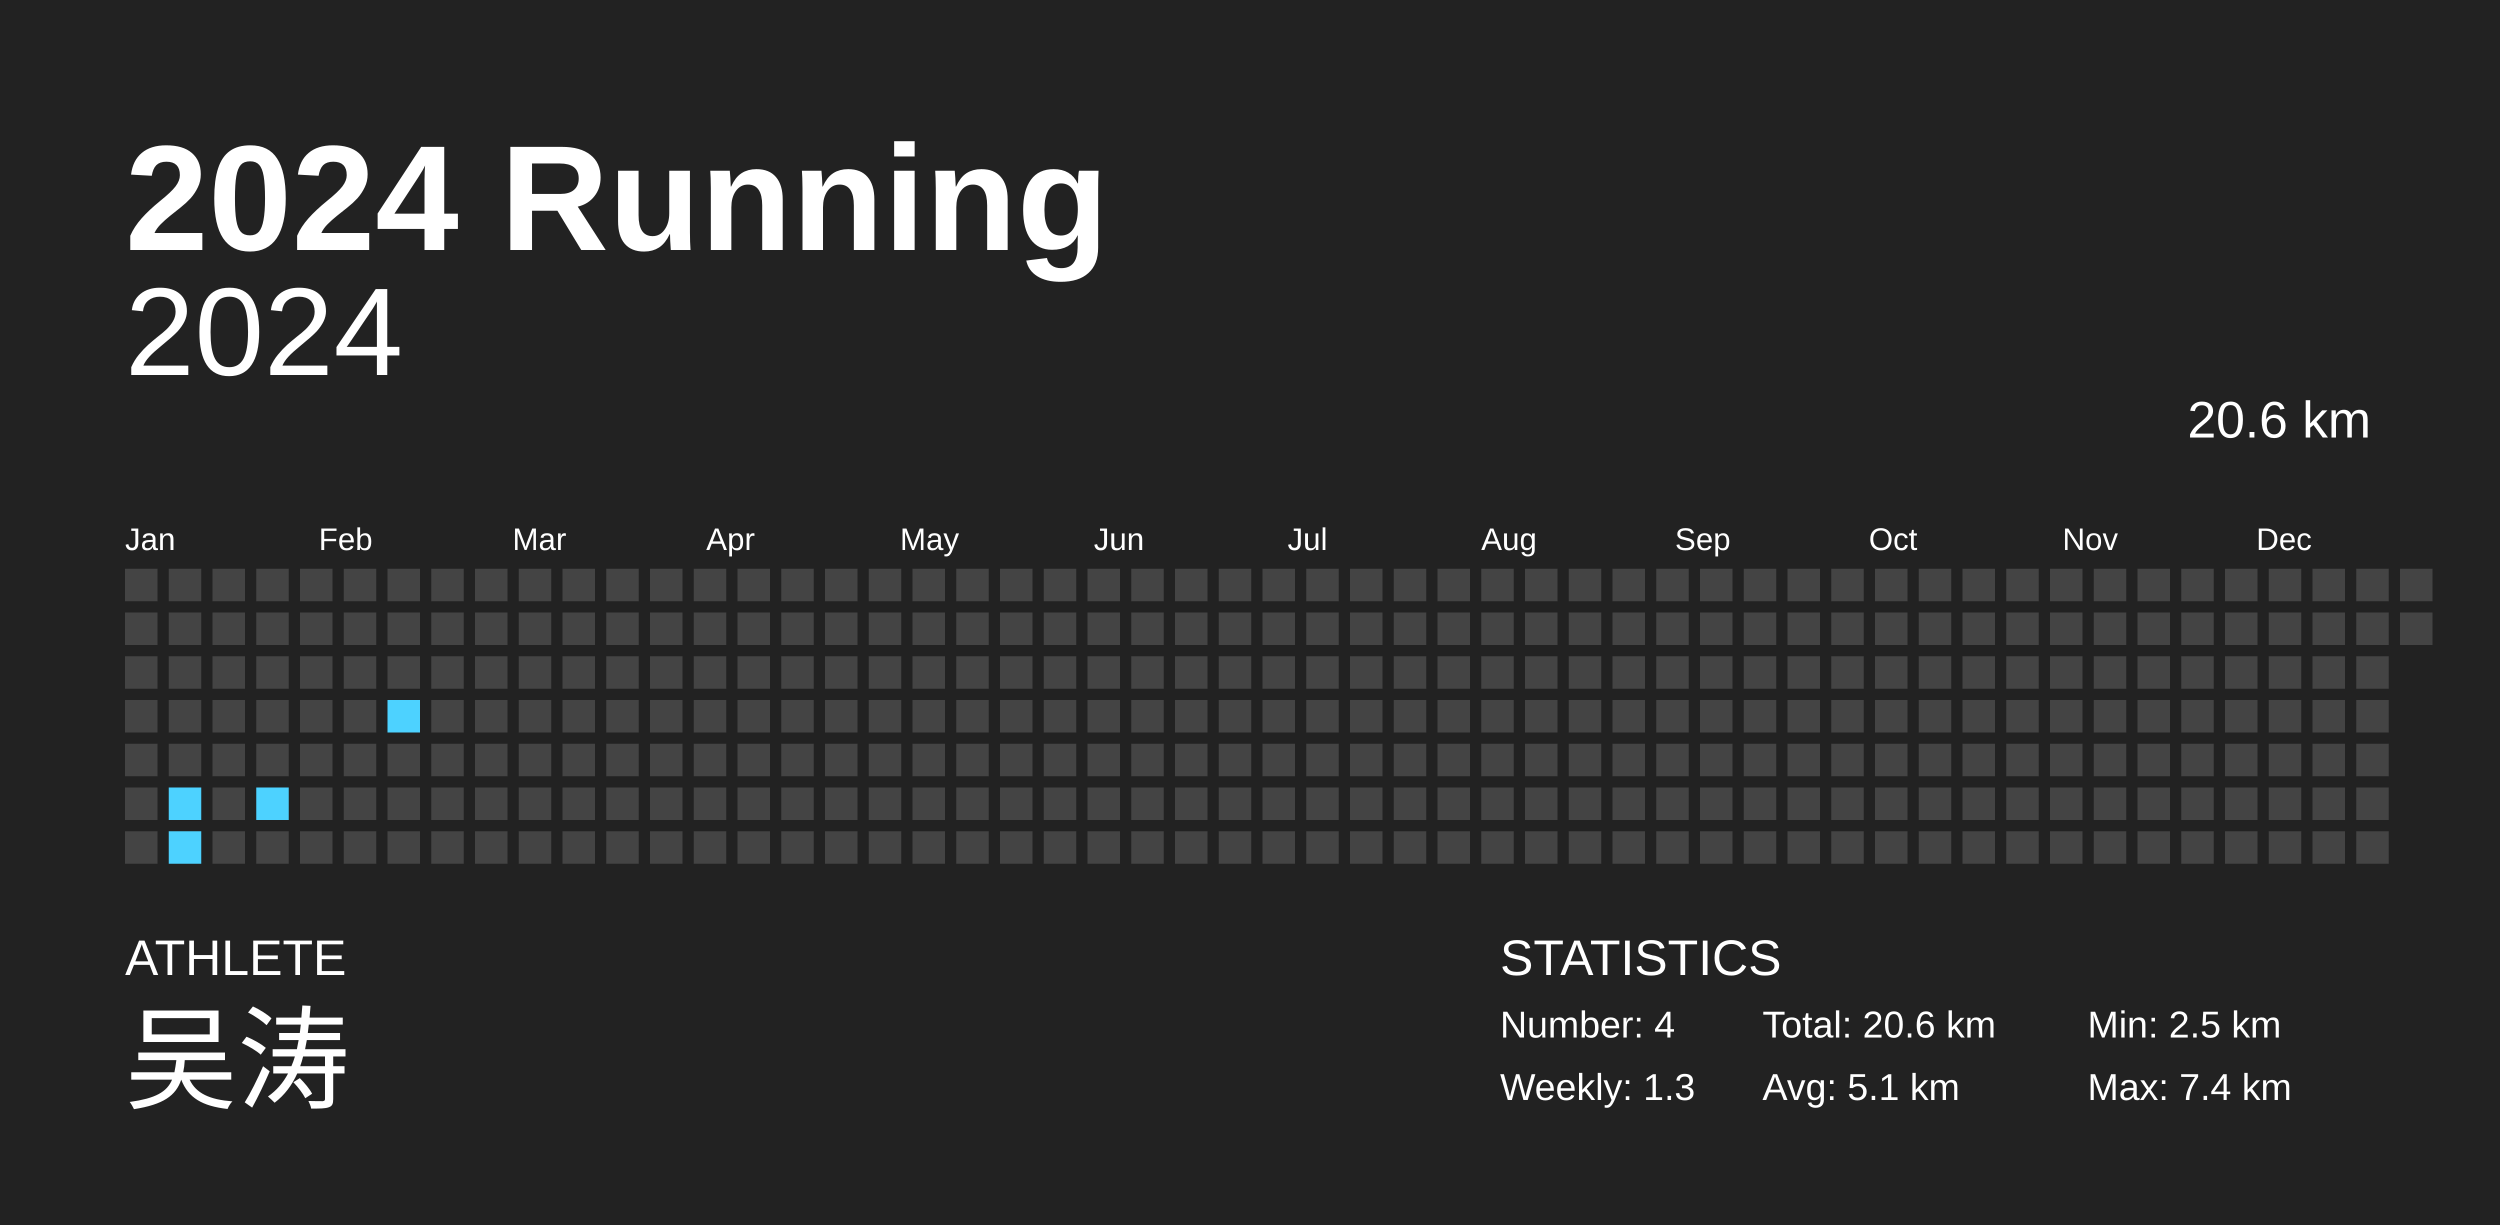
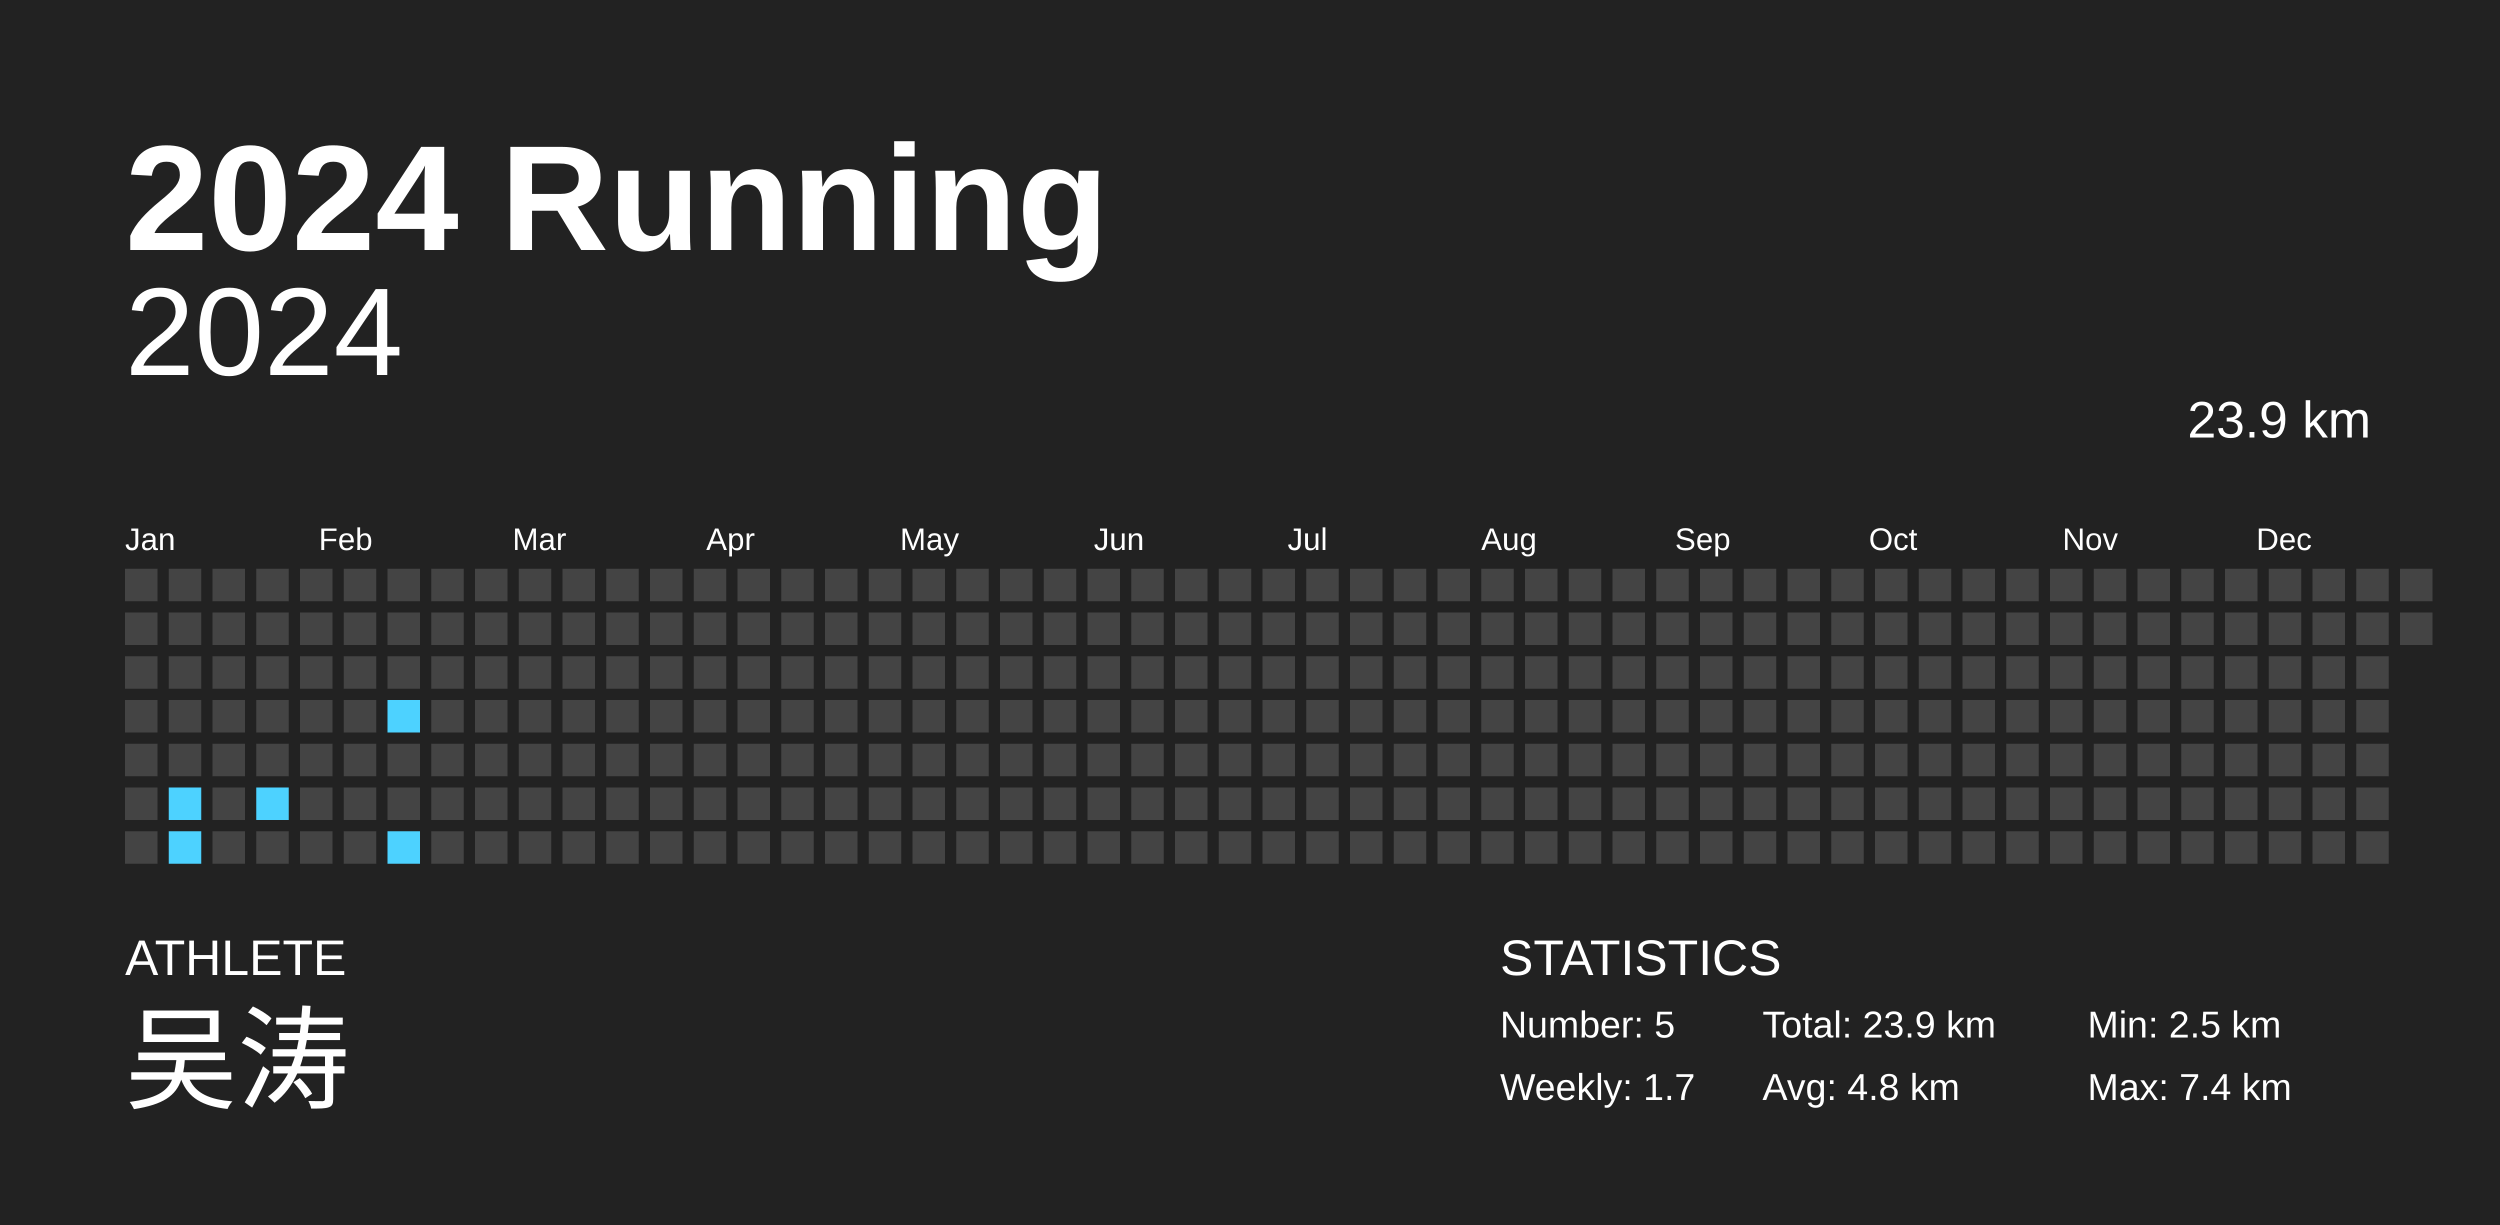
<svg xmlns="http://www.w3.org/2000/svg" baseProfile="full" height="98mm" version="1.1" viewBox="0,0,200,98" width="200mm">
  <defs />
  <rect fill="#222222" height="98" width="200" x="0" y="0" />
  <text fill="#FFFFFF" style="font-size:12px; font-family:Arial; font-weight:bold;" x="10" y="20">2024 Running</text>
  <text fill="#FFFFFF" style="font-size:4px; font-family:Arial" x="10" y="78">ATHLETE</text>
  <text fill="#FFFFFF" style="font-size:9px; font-family:Arial" x="10" y="88">吴涛</text>
  <text fill="#FFFFFF" style="font-size:4px; font-family:Arial" x="120" y="78">STATISTICS</text>
-   <text fill="#FFFFFF" style="font-size:3px; font-family:Arial" x="120" y="83">Number: 4</text>
-   <text fill="#FFFFFF" style="font-size:3px; font-family:Arial" x="120" y="88">Weekly: 1.3</text>
-   <text fill="#FFFFFF" style="font-size:3px; font-family:Arial" x="141" y="83">Total: 20.6 km</text>
-   <text fill="#FFFFFF" style="font-size:3px; font-family:Arial" x="141" y="88">Avg: 5.1 km</text>
+   <text fill="#FFFFFF" style="font-size:3px; font-family:Arial" x="120" y="83">Number: 5</text>
+   <text fill="#FFFFFF" style="font-size:3px; font-family:Arial" x="120" y="88">Weekly: 1.7</text>
+   <text fill="#FFFFFF" style="font-size:3px; font-family:Arial" x="141" y="83">Total: 23.9 km</text>
+   <text fill="#FFFFFF" style="font-size:3px; font-family:Arial" x="141" y="88">Avg: 4.8 km</text>
  <text fill="#FFFFFF" style="font-size:3px; font-family:Arial" x="167" y="83">Min: 2.5 km</text>
  <text fill="#FFFFFF" style="font-size:3px; font-family:Arial" x="167" y="88">Max: 7.4 km</text>
  <text alignment-baseline="hanging" fill="#FFFFFF" style="font-size:10.0px; font-family:Arial;" x="10" y="30">2024</text>
-   <text alignment-baseline="hanging" fill="#FFFFFF" style="font-size:4.125px; font-family:Arial;" x="175" y="35">20.6 km</text>
+   <text alignment-baseline="hanging" fill="#FFFFFF" style="font-size:4.125px; font-family:Arial;" x="175" y="35">23.9 km</text>
  <text fill="#FFFFFF" style="font-size:2.5px; font-family:Arial" x="10.0" y="44">Jan</text>
  <text fill="#FFFFFF" style="font-size:2.5px; font-family:Arial" x="25.5" y="44">Feb</text>
  <text fill="#FFFFFF" style="font-size:2.5px; font-family:Arial" x="41.0" y="44">Mar</text>
  <text fill="#FFFFFF" style="font-size:2.5px; font-family:Arial" x="56.5" y="44">Apr</text>
  <text fill="#FFFFFF" style="font-size:2.5px; font-family:Arial" x="72.0" y="44">May</text>
  <text fill="#FFFFFF" style="font-size:2.5px; font-family:Arial" x="87.5" y="44">Jun</text>
  <text fill="#FFFFFF" style="font-size:2.5px; font-family:Arial" x="103.0" y="44">Jul</text>
  <text fill="#FFFFFF" style="font-size:2.5px; font-family:Arial" x="118.5" y="44">Aug</text>
  <text fill="#FFFFFF" style="font-size:2.5px; font-family:Arial" x="134.0" y="44">Sep</text>
  <text fill="#FFFFFF" style="font-size:2.5px; font-family:Arial" x="149.5" y="44">Oct</text>
  <text fill="#FFFFFF" style="font-size:2.5px; font-family:Arial" x="165.0" y="44">Nov</text>
  <text fill="#FFFFFF" style="font-size:2.5px; font-family:Arial" x="180.5" y="44">Dec</text>
  <rect fill="#444444" height="2.6" width="2.6" x="10.0" y="45.5" />
  <rect fill="#444444" height="2.6" width="2.6" x="10.0" y="49.0" />
  <rect fill="#444444" height="2.6" width="2.6" x="10.0" y="52.5" />
  <rect fill="#444444" height="2.6" width="2.6" x="10.0" y="56.0" />
  <rect fill="#444444" height="2.6" width="2.6" x="10.0" y="59.5" />
  <rect fill="#444444" height="2.6" width="2.6" x="10.0" y="63.0" />
  <rect fill="#444444" height="2.6" width="2.6" x="10.0" y="66.5" />
  <rect fill="#444444" height="2.6" width="2.6" x="13.5" y="45.5" />
  <rect fill="#444444" height="2.6" width="2.6" x="13.5" y="49.0" />
  <rect fill="#444444" height="2.6" width="2.6" x="13.5" y="52.5" />
  <rect fill="#444444" height="2.6" width="2.6" x="13.5" y="56.0" />
  <rect fill="#444444" height="2.6" width="2.6" x="13.5" y="59.5" />
  <rect fill="#4dd2ff" height="2.6" width="2.6" x="13.5" y="63.0" />
  <rect fill="#4dd2ff" height="2.6" width="2.6" x="13.5" y="66.5" />
  <rect fill="#444444" height="2.6" width="2.6" x="17.0" y="45.5" />
  <rect fill="#444444" height="2.6" width="2.6" x="17.0" y="49.0" />
  <rect fill="#444444" height="2.6" width="2.6" x="17.0" y="52.5" />
  <rect fill="#444444" height="2.6" width="2.6" x="17.0" y="56.0" />
  <rect fill="#444444" height="2.6" width="2.6" x="17.0" y="59.5" />
  <rect fill="#444444" height="2.6" width="2.6" x="17.0" y="63.0" />
  <rect fill="#444444" height="2.6" width="2.6" x="17.0" y="66.5" />
  <rect fill="#444444" height="2.6" width="2.6" x="20.5" y="45.5" />
  <rect fill="#444444" height="2.6" width="2.6" x="20.5" y="49.0" />
  <rect fill="#444444" height="2.6" width="2.6" x="20.5" y="52.5" />
  <rect fill="#444444" height="2.6" width="2.6" x="20.5" y="56.0" />
  <rect fill="#444444" height="2.6" width="2.6" x="20.5" y="59.5" />
  <rect fill="#4dd2ff" height="2.6" width="2.6" x="20.5" y="63.0" />
  <rect fill="#444444" height="2.6" width="2.6" x="20.5" y="66.5" />
  <rect fill="#444444" height="2.6" width="2.6" x="24.0" y="45.5" />
  <rect fill="#444444" height="2.6" width="2.6" x="24.0" y="49.0" />
  <rect fill="#444444" height="2.6" width="2.6" x="24.0" y="52.5" />
  <rect fill="#444444" height="2.6" width="2.6" x="24.0" y="56.0" />
  <rect fill="#444444" height="2.6" width="2.6" x="24.0" y="59.5" />
  <rect fill="#444444" height="2.6" width="2.6" x="24.0" y="63.0" />
  <rect fill="#444444" height="2.6" width="2.6" x="24.0" y="66.5" />
  <rect fill="#444444" height="2.6" width="2.6" x="27.5" y="45.5" />
  <rect fill="#444444" height="2.6" width="2.6" x="27.5" y="49.0" />
  <rect fill="#444444" height="2.6" width="2.6" x="27.5" y="52.5" />
  <rect fill="#444444" height="2.6" width="2.6" x="27.5" y="56.0" />
  <rect fill="#444444" height="2.6" width="2.6" x="27.5" y="59.5" />
  <rect fill="#444444" height="2.6" width="2.6" x="27.5" y="63.0" />
  <rect fill="#444444" height="2.6" width="2.6" x="27.5" y="66.5" />
  <rect fill="#444444" height="2.6" width="2.6" x="31.0" y="45.5" />
  <rect fill="#444444" height="2.6" width="2.6" x="31.0" y="49.0" />
  <rect fill="#444444" height="2.6" width="2.6" x="31.0" y="52.5" />
  <rect fill="#4dd2ff" height="2.6" width="2.6" x="31.0" y="56.0" />
  <rect fill="#444444" height="2.6" width="2.6" x="31.0" y="59.5" />
  <rect fill="#444444" height="2.6" width="2.6" x="31.0" y="63.0" />
-   <rect fill="#444444" height="2.6" width="2.6" x="31.0" y="66.5" />
+   <rect fill="#4dd2ff" height="2.6" width="2.6" x="31.0" y="66.5" />
  <rect fill="#444444" height="2.6" width="2.6" x="34.5" y="45.5" />
  <rect fill="#444444" height="2.6" width="2.6" x="34.5" y="49.0" />
  <rect fill="#444444" height="2.6" width="2.6" x="34.5" y="52.5" />
  <rect fill="#444444" height="2.6" width="2.6" x="34.5" y="56.0" />
  <rect fill="#444444" height="2.6" width="2.6" x="34.5" y="59.5" />
  <rect fill="#444444" height="2.6" width="2.6" x="34.5" y="63.0" />
  <rect fill="#444444" height="2.6" width="2.6" x="34.5" y="66.5" />
  <rect fill="#444444" height="2.6" width="2.6" x="38.0" y="45.5" />
  <rect fill="#444444" height="2.6" width="2.6" x="38.0" y="49.0" />
  <rect fill="#444444" height="2.6" width="2.6" x="38.0" y="52.5" />
  <rect fill="#444444" height="2.6" width="2.6" x="38.0" y="56.0" />
  <rect fill="#444444" height="2.6" width="2.6" x="38.0" y="59.5" />
  <rect fill="#444444" height="2.6" width="2.6" x="38.0" y="63.0" />
  <rect fill="#444444" height="2.6" width="2.6" x="38.0" y="66.5" />
  <rect fill="#444444" height="2.6" width="2.6" x="41.5" y="45.5" />
  <rect fill="#444444" height="2.6" width="2.6" x="41.5" y="49.0" />
  <rect fill="#444444" height="2.6" width="2.6" x="41.5" y="52.5" />
  <rect fill="#444444" height="2.6" width="2.6" x="41.5" y="56.0" />
  <rect fill="#444444" height="2.6" width="2.6" x="41.5" y="59.5" />
  <rect fill="#444444" height="2.6" width="2.6" x="41.5" y="63.0" />
  <rect fill="#444444" height="2.6" width="2.6" x="41.5" y="66.5" />
  <rect fill="#444444" height="2.6" width="2.6" x="45.0" y="45.5" />
  <rect fill="#444444" height="2.6" width="2.6" x="45.0" y="49.0" />
  <rect fill="#444444" height="2.6" width="2.6" x="45.0" y="52.5" />
  <rect fill="#444444" height="2.6" width="2.6" x="45.0" y="56.0" />
  <rect fill="#444444" height="2.6" width="2.6" x="45.0" y="59.5" />
  <rect fill="#444444" height="2.6" width="2.6" x="45.0" y="63.0" />
  <rect fill="#444444" height="2.6" width="2.6" x="45.0" y="66.5" />
  <rect fill="#444444" height="2.6" width="2.6" x="48.5" y="45.5" />
  <rect fill="#444444" height="2.6" width="2.6" x="48.5" y="49.0" />
  <rect fill="#444444" height="2.6" width="2.6" x="48.5" y="52.5" />
  <rect fill="#444444" height="2.6" width="2.6" x="48.5" y="56.0" />
  <rect fill="#444444" height="2.6" width="2.6" x="48.5" y="59.5" />
  <rect fill="#444444" height="2.6" width="2.6" x="48.5" y="63.0" />
  <rect fill="#444444" height="2.6" width="2.6" x="48.5" y="66.5" />
  <rect fill="#444444" height="2.6" width="2.6" x="52.0" y="45.5" />
  <rect fill="#444444" height="2.6" width="2.6" x="52.0" y="49.0" />
  <rect fill="#444444" height="2.6" width="2.6" x="52.0" y="52.5" />
  <rect fill="#444444" height="2.6" width="2.6" x="52.0" y="56.0" />
  <rect fill="#444444" height="2.6" width="2.6" x="52.0" y="59.5" />
  <rect fill="#444444" height="2.6" width="2.6" x="52.0" y="63.0" />
  <rect fill="#444444" height="2.6" width="2.6" x="52.0" y="66.5" />
  <rect fill="#444444" height="2.6" width="2.6" x="55.5" y="45.5" />
  <rect fill="#444444" height="2.6" width="2.6" x="55.5" y="49.0" />
  <rect fill="#444444" height="2.6" width="2.6" x="55.5" y="52.5" />
  <rect fill="#444444" height="2.6" width="2.6" x="55.5" y="56.0" />
  <rect fill="#444444" height="2.6" width="2.6" x="55.5" y="59.5" />
  <rect fill="#444444" height="2.6" width="2.6" x="55.5" y="63.0" />
  <rect fill="#444444" height="2.6" width="2.6" x="55.5" y="66.5" />
  <rect fill="#444444" height="2.6" width="2.6" x="59.0" y="45.5" />
  <rect fill="#444444" height="2.6" width="2.6" x="59.0" y="49.0" />
  <rect fill="#444444" height="2.6" width="2.6" x="59.0" y="52.5" />
  <rect fill="#444444" height="2.6" width="2.6" x="59.0" y="56.0" />
  <rect fill="#444444" height="2.6" width="2.6" x="59.0" y="59.5" />
  <rect fill="#444444" height="2.6" width="2.6" x="59.0" y="63.0" />
  <rect fill="#444444" height="2.6" width="2.6" x="59.0" y="66.5" />
  <rect fill="#444444" height="2.6" width="2.6" x="62.5" y="45.5" />
  <rect fill="#444444" height="2.6" width="2.6" x="62.5" y="49.0" />
  <rect fill="#444444" height="2.6" width="2.6" x="62.5" y="52.5" />
  <rect fill="#444444" height="2.6" width="2.6" x="62.5" y="56.0" />
  <rect fill="#444444" height="2.6" width="2.6" x="62.5" y="59.5" />
  <rect fill="#444444" height="2.6" width="2.6" x="62.5" y="63.0" />
  <rect fill="#444444" height="2.6" width="2.6" x="62.5" y="66.5" />
  <rect fill="#444444" height="2.6" width="2.6" x="66.0" y="45.5" />
  <rect fill="#444444" height="2.6" width="2.6" x="66.0" y="49.0" />
  <rect fill="#444444" height="2.6" width="2.6" x="66.0" y="52.5" />
  <rect fill="#444444" height="2.6" width="2.6" x="66.0" y="56.0" />
  <rect fill="#444444" height="2.6" width="2.6" x="66.0" y="59.5" />
  <rect fill="#444444" height="2.6" width="2.6" x="66.0" y="63.0" />
  <rect fill="#444444" height="2.6" width="2.6" x="66.0" y="66.5" />
  <rect fill="#444444" height="2.6" width="2.6" x="69.5" y="45.5" />
  <rect fill="#444444" height="2.6" width="2.6" x="69.5" y="49.0" />
  <rect fill="#444444" height="2.6" width="2.6" x="69.5" y="52.5" />
  <rect fill="#444444" height="2.6" width="2.6" x="69.5" y="56.0" />
  <rect fill="#444444" height="2.6" width="2.6" x="69.5" y="59.5" />
  <rect fill="#444444" height="2.6" width="2.6" x="69.5" y="63.0" />
  <rect fill="#444444" height="2.6" width="2.6" x="69.5" y="66.5" />
  <rect fill="#444444" height="2.6" width="2.6" x="73.0" y="45.5" />
  <rect fill="#444444" height="2.6" width="2.6" x="73.0" y="49.0" />
  <rect fill="#444444" height="2.6" width="2.6" x="73.0" y="52.5" />
  <rect fill="#444444" height="2.6" width="2.6" x="73.0" y="56.0" />
  <rect fill="#444444" height="2.6" width="2.6" x="73.0" y="59.5" />
  <rect fill="#444444" height="2.6" width="2.6" x="73.0" y="63.0" />
  <rect fill="#444444" height="2.6" width="2.6" x="73.0" y="66.5" />
  <rect fill="#444444" height="2.6" width="2.6" x="76.5" y="45.5" />
  <rect fill="#444444" height="2.6" width="2.6" x="76.5" y="49.0" />
  <rect fill="#444444" height="2.6" width="2.6" x="76.5" y="52.5" />
  <rect fill="#444444" height="2.6" width="2.6" x="76.5" y="56.0" />
  <rect fill="#444444" height="2.6" width="2.6" x="76.5" y="59.5" />
  <rect fill="#444444" height="2.6" width="2.6" x="76.5" y="63.0" />
  <rect fill="#444444" height="2.6" width="2.6" x="76.5" y="66.5" />
  <rect fill="#444444" height="2.6" width="2.6" x="80.0" y="45.5" />
  <rect fill="#444444" height="2.6" width="2.6" x="80.0" y="49.0" />
  <rect fill="#444444" height="2.6" width="2.6" x="80.0" y="52.5" />
  <rect fill="#444444" height="2.6" width="2.6" x="80.0" y="56.0" />
  <rect fill="#444444" height="2.6" width="2.6" x="80.0" y="59.5" />
  <rect fill="#444444" height="2.6" width="2.6" x="80.0" y="63.0" />
  <rect fill="#444444" height="2.6" width="2.6" x="80.0" y="66.5" />
  <rect fill="#444444" height="2.6" width="2.6" x="83.5" y="45.5" />
  <rect fill="#444444" height="2.6" width="2.6" x="83.5" y="49.0" />
  <rect fill="#444444" height="2.6" width="2.6" x="83.5" y="52.5" />
  <rect fill="#444444" height="2.6" width="2.6" x="83.5" y="56.0" />
  <rect fill="#444444" height="2.6" width="2.6" x="83.5" y="59.5" />
  <rect fill="#444444" height="2.6" width="2.6" x="83.5" y="63.0" />
  <rect fill="#444444" height="2.6" width="2.6" x="83.5" y="66.5" />
  <rect fill="#444444" height="2.6" width="2.6" x="87.0" y="45.5" />
  <rect fill="#444444" height="2.6" width="2.6" x="87.0" y="49.0" />
  <rect fill="#444444" height="2.6" width="2.6" x="87.0" y="52.5" />
  <rect fill="#444444" height="2.6" width="2.6" x="87.0" y="56.0" />
  <rect fill="#444444" height="2.6" width="2.6" x="87.0" y="59.5" />
  <rect fill="#444444" height="2.6" width="2.6" x="87.0" y="63.0" />
  <rect fill="#444444" height="2.6" width="2.6" x="87.0" y="66.5" />
  <rect fill="#444444" height="2.6" width="2.6" x="90.5" y="45.5" />
  <rect fill="#444444" height="2.6" width="2.6" x="90.5" y="49.0" />
  <rect fill="#444444" height="2.6" width="2.6" x="90.5" y="52.5" />
  <rect fill="#444444" height="2.6" width="2.6" x="90.5" y="56.0" />
  <rect fill="#444444" height="2.6" width="2.6" x="90.5" y="59.5" />
  <rect fill="#444444" height="2.6" width="2.6" x="90.5" y="63.0" />
  <rect fill="#444444" height="2.6" width="2.6" x="90.5" y="66.5" />
  <rect fill="#444444" height="2.6" width="2.6" x="94.0" y="45.5" />
  <rect fill="#444444" height="2.6" width="2.6" x="94.0" y="49.0" />
  <rect fill="#444444" height="2.6" width="2.6" x="94.0" y="52.5" />
  <rect fill="#444444" height="2.6" width="2.6" x="94.0" y="56.0" />
  <rect fill="#444444" height="2.6" width="2.6" x="94.0" y="59.5" />
  <rect fill="#444444" height="2.6" width="2.6" x="94.0" y="63.0" />
  <rect fill="#444444" height="2.6" width="2.6" x="94.0" y="66.5" />
  <rect fill="#444444" height="2.6" width="2.6" x="97.5" y="45.5" />
  <rect fill="#444444" height="2.6" width="2.6" x="97.5" y="49.0" />
  <rect fill="#444444" height="2.6" width="2.6" x="97.5" y="52.5" />
  <rect fill="#444444" height="2.6" width="2.6" x="97.5" y="56.0" />
  <rect fill="#444444" height="2.6" width="2.6" x="97.5" y="59.5" />
  <rect fill="#444444" height="2.6" width="2.6" x="97.5" y="63.0" />
  <rect fill="#444444" height="2.6" width="2.6" x="97.5" y="66.5" />
  <rect fill="#444444" height="2.6" width="2.6" x="101.0" y="45.5" />
  <rect fill="#444444" height="2.6" width="2.6" x="101.0" y="49.0" />
  <rect fill="#444444" height="2.6" width="2.6" x="101.0" y="52.5" />
  <rect fill="#444444" height="2.6" width="2.6" x="101.0" y="56.0" />
  <rect fill="#444444" height="2.6" width="2.6" x="101.0" y="59.5" />
  <rect fill="#444444" height="2.6" width="2.6" x="101.0" y="63.0" />
  <rect fill="#444444" height="2.6" width="2.6" x="101.0" y="66.5" />
  <rect fill="#444444" height="2.6" width="2.6" x="104.5" y="45.5" />
  <rect fill="#444444" height="2.6" width="2.6" x="104.5" y="49.0" />
  <rect fill="#444444" height="2.6" width="2.6" x="104.5" y="52.5" />
  <rect fill="#444444" height="2.6" width="2.6" x="104.5" y="56.0" />
  <rect fill="#444444" height="2.6" width="2.6" x="104.5" y="59.5" />
  <rect fill="#444444" height="2.6" width="2.6" x="104.5" y="63.0" />
  <rect fill="#444444" height="2.6" width="2.6" x="104.5" y="66.5" />
  <rect fill="#444444" height="2.6" width="2.6" x="108.0" y="45.5" />
  <rect fill="#444444" height="2.6" width="2.6" x="108.0" y="49.0" />
  <rect fill="#444444" height="2.6" width="2.6" x="108.0" y="52.5" />
  <rect fill="#444444" height="2.6" width="2.6" x="108.0" y="56.0" />
  <rect fill="#444444" height="2.6" width="2.6" x="108.0" y="59.5" />
  <rect fill="#444444" height="2.6" width="2.6" x="108.0" y="63.0" />
  <rect fill="#444444" height="2.6" width="2.6" x="108.0" y="66.5" />
  <rect fill="#444444" height="2.6" width="2.6" x="111.5" y="45.5" />
  <rect fill="#444444" height="2.6" width="2.6" x="111.5" y="49.0" />
  <rect fill="#444444" height="2.6" width="2.6" x="111.5" y="52.5" />
  <rect fill="#444444" height="2.6" width="2.6" x="111.5" y="56.0" />
  <rect fill="#444444" height="2.6" width="2.6" x="111.5" y="59.5" />
  <rect fill="#444444" height="2.6" width="2.6" x="111.5" y="63.0" />
  <rect fill="#444444" height="2.6" width="2.6" x="111.5" y="66.5" />
  <rect fill="#444444" height="2.6" width="2.6" x="115.0" y="45.5" />
  <rect fill="#444444" height="2.6" width="2.6" x="115.0" y="49.0" />
  <rect fill="#444444" height="2.6" width="2.6" x="115.0" y="52.5" />
  <rect fill="#444444" height="2.6" width="2.6" x="115.0" y="56.0" />
  <rect fill="#444444" height="2.6" width="2.6" x="115.0" y="59.5" />
  <rect fill="#444444" height="2.6" width="2.6" x="115.0" y="63.0" />
  <rect fill="#444444" height="2.6" width="2.6" x="115.0" y="66.5" />
  <rect fill="#444444" height="2.6" width="2.6" x="118.5" y="45.5" />
  <rect fill="#444444" height="2.6" width="2.6" x="118.5" y="49.0" />
  <rect fill="#444444" height="2.6" width="2.6" x="118.5" y="52.5" />
  <rect fill="#444444" height="2.6" width="2.6" x="118.5" y="56.0" />
  <rect fill="#444444" height="2.6" width="2.6" x="118.5" y="59.5" />
  <rect fill="#444444" height="2.6" width="2.6" x="118.5" y="63.0" />
  <rect fill="#444444" height="2.6" width="2.6" x="118.5" y="66.5" />
  <rect fill="#444444" height="2.6" width="2.6" x="122.0" y="45.5" />
  <rect fill="#444444" height="2.6" width="2.6" x="122.0" y="49.0" />
  <rect fill="#444444" height="2.6" width="2.6" x="122.0" y="52.5" />
  <rect fill="#444444" height="2.6" width="2.6" x="122.0" y="56.0" />
  <rect fill="#444444" height="2.6" width="2.6" x="122.0" y="59.5" />
  <rect fill="#444444" height="2.6" width="2.6" x="122.0" y="63.0" />
  <rect fill="#444444" height="2.6" width="2.6" x="122.0" y="66.5" />
  <rect fill="#444444" height="2.6" width="2.6" x="125.5" y="45.5" />
  <rect fill="#444444" height="2.6" width="2.6" x="125.5" y="49.0" />
  <rect fill="#444444" height="2.6" width="2.6" x="125.5" y="52.5" />
  <rect fill="#444444" height="2.6" width="2.6" x="125.5" y="56.0" />
  <rect fill="#444444" height="2.6" width="2.6" x="125.5" y="59.5" />
  <rect fill="#444444" height="2.6" width="2.6" x="125.5" y="63.0" />
  <rect fill="#444444" height="2.6" width="2.6" x="125.5" y="66.5" />
  <rect fill="#444444" height="2.6" width="2.6" x="129.0" y="45.5" />
  <rect fill="#444444" height="2.6" width="2.6" x="129.0" y="49.0" />
  <rect fill="#444444" height="2.6" width="2.6" x="129.0" y="52.5" />
  <rect fill="#444444" height="2.6" width="2.6" x="129.0" y="56.0" />
  <rect fill="#444444" height="2.6" width="2.6" x="129.0" y="59.5" />
  <rect fill="#444444" height="2.6" width="2.6" x="129.0" y="63.0" />
  <rect fill="#444444" height="2.6" width="2.6" x="129.0" y="66.5" />
  <rect fill="#444444" height="2.6" width="2.6" x="132.5" y="45.5" />
  <rect fill="#444444" height="2.6" width="2.6" x="132.5" y="49.0" />
  <rect fill="#444444" height="2.6" width="2.6" x="132.5" y="52.5" />
  <rect fill="#444444" height="2.6" width="2.6" x="132.5" y="56.0" />
  <rect fill="#444444" height="2.6" width="2.6" x="132.5" y="59.5" />
  <rect fill="#444444" height="2.6" width="2.6" x="132.5" y="63.0" />
  <rect fill="#444444" height="2.6" width="2.6" x="132.5" y="66.5" />
  <rect fill="#444444" height="2.6" width="2.6" x="136.0" y="45.5" />
  <rect fill="#444444" height="2.6" width="2.6" x="136.0" y="49.0" />
  <rect fill="#444444" height="2.6" width="2.6" x="136.0" y="52.5" />
  <rect fill="#444444" height="2.6" width="2.6" x="136.0" y="56.0" />
  <rect fill="#444444" height="2.6" width="2.6" x="136.0" y="59.5" />
  <rect fill="#444444" height="2.6" width="2.6" x="136.0" y="63.0" />
  <rect fill="#444444" height="2.6" width="2.6" x="136.0" y="66.5" />
  <rect fill="#444444" height="2.6" width="2.6" x="139.5" y="45.5" />
  <rect fill="#444444" height="2.6" width="2.6" x="139.5" y="49.0" />
  <rect fill="#444444" height="2.6" width="2.6" x="139.5" y="52.5" />
  <rect fill="#444444" height="2.6" width="2.6" x="139.5" y="56.0" />
  <rect fill="#444444" height="2.6" width="2.6" x="139.5" y="59.5" />
  <rect fill="#444444" height="2.6" width="2.6" x="139.5" y="63.0" />
  <rect fill="#444444" height="2.6" width="2.6" x="139.5" y="66.5" />
  <rect fill="#444444" height="2.6" width="2.6" x="143.0" y="45.5" />
  <rect fill="#444444" height="2.6" width="2.6" x="143.0" y="49.0" />
  <rect fill="#444444" height="2.6" width="2.6" x="143.0" y="52.5" />
  <rect fill="#444444" height="2.6" width="2.6" x="143.0" y="56.0" />
  <rect fill="#444444" height="2.6" width="2.6" x="143.0" y="59.5" />
  <rect fill="#444444" height="2.6" width="2.6" x="143.0" y="63.0" />
  <rect fill="#444444" height="2.6" width="2.6" x="143.0" y="66.5" />
  <rect fill="#444444" height="2.6" width="2.6" x="146.5" y="45.5" />
  <rect fill="#444444" height="2.6" width="2.6" x="146.5" y="49.0" />
  <rect fill="#444444" height="2.6" width="2.6" x="146.5" y="52.5" />
  <rect fill="#444444" height="2.6" width="2.6" x="146.5" y="56.0" />
  <rect fill="#444444" height="2.6" width="2.6" x="146.5" y="59.5" />
  <rect fill="#444444" height="2.6" width="2.6" x="146.5" y="63.0" />
  <rect fill="#444444" height="2.6" width="2.6" x="146.5" y="66.5" />
  <rect fill="#444444" height="2.6" width="2.6" x="150.0" y="45.5" />
  <rect fill="#444444" height="2.6" width="2.6" x="150.0" y="49.0" />
  <rect fill="#444444" height="2.6" width="2.6" x="150.0" y="52.5" />
  <rect fill="#444444" height="2.6" width="2.6" x="150.0" y="56.0" />
  <rect fill="#444444" height="2.6" width="2.6" x="150.0" y="59.5" />
  <rect fill="#444444" height="2.6" width="2.6" x="150.0" y="63.0" />
  <rect fill="#444444" height="2.6" width="2.6" x="150.0" y="66.5" />
  <rect fill="#444444" height="2.6" width="2.6" x="153.5" y="45.5" />
  <rect fill="#444444" height="2.6" width="2.6" x="153.5" y="49.0" />
  <rect fill="#444444" height="2.6" width="2.6" x="153.5" y="52.5" />
  <rect fill="#444444" height="2.6" width="2.6" x="153.5" y="56.0" />
  <rect fill="#444444" height="2.6" width="2.6" x="153.5" y="59.5" />
  <rect fill="#444444" height="2.6" width="2.6" x="153.5" y="63.0" />
  <rect fill="#444444" height="2.6" width="2.6" x="153.5" y="66.5" />
  <rect fill="#444444" height="2.6" width="2.6" x="157.0" y="45.5" />
  <rect fill="#444444" height="2.6" width="2.6" x="157.0" y="49.0" />
  <rect fill="#444444" height="2.6" width="2.6" x="157.0" y="52.5" />
  <rect fill="#444444" height="2.6" width="2.6" x="157.0" y="56.0" />
  <rect fill="#444444" height="2.6" width="2.6" x="157.0" y="59.5" />
  <rect fill="#444444" height="2.6" width="2.6" x="157.0" y="63.0" />
  <rect fill="#444444" height="2.6" width="2.6" x="157.0" y="66.5" />
  <rect fill="#444444" height="2.6" width="2.6" x="160.5" y="45.5" />
  <rect fill="#444444" height="2.6" width="2.6" x="160.5" y="49.0" />
  <rect fill="#444444" height="2.6" width="2.6" x="160.5" y="52.5" />
  <rect fill="#444444" height="2.6" width="2.6" x="160.5" y="56.0" />
  <rect fill="#444444" height="2.6" width="2.6" x="160.5" y="59.5" />
  <rect fill="#444444" height="2.6" width="2.6" x="160.5" y="63.0" />
  <rect fill="#444444" height="2.6" width="2.6" x="160.5" y="66.5" />
  <rect fill="#444444" height="2.6" width="2.6" x="164.0" y="45.5" />
  <rect fill="#444444" height="2.6" width="2.6" x="164.0" y="49.0" />
  <rect fill="#444444" height="2.6" width="2.6" x="164.0" y="52.5" />
  <rect fill="#444444" height="2.6" width="2.6" x="164.0" y="56.0" />
  <rect fill="#444444" height="2.6" width="2.6" x="164.0" y="59.5" />
  <rect fill="#444444" height="2.6" width="2.6" x="164.0" y="63.0" />
  <rect fill="#444444" height="2.6" width="2.6" x="164.0" y="66.5" />
  <rect fill="#444444" height="2.6" width="2.6" x="167.5" y="45.5" />
  <rect fill="#444444" height="2.6" width="2.6" x="167.5" y="49.0" />
  <rect fill="#444444" height="2.6" width="2.6" x="167.5" y="52.5" />
  <rect fill="#444444" height="2.6" width="2.6" x="167.5" y="56.0" />
  <rect fill="#444444" height="2.6" width="2.6" x="167.5" y="59.5" />
  <rect fill="#444444" height="2.6" width="2.6" x="167.5" y="63.0" />
  <rect fill="#444444" height="2.6" width="2.6" x="167.5" y="66.5" />
  <rect fill="#444444" height="2.6" width="2.6" x="171.0" y="45.5" />
  <rect fill="#444444" height="2.6" width="2.6" x="171.0" y="49.0" />
  <rect fill="#444444" height="2.6" width="2.6" x="171.0" y="52.5" />
  <rect fill="#444444" height="2.6" width="2.6" x="171.0" y="56.0" />
  <rect fill="#444444" height="2.6" width="2.6" x="171.0" y="59.5" />
  <rect fill="#444444" height="2.6" width="2.6" x="171.0" y="63.0" />
  <rect fill="#444444" height="2.6" width="2.6" x="171.0" y="66.5" />
  <rect fill="#444444" height="2.6" width="2.6" x="174.5" y="45.5" />
  <rect fill="#444444" height="2.6" width="2.6" x="174.5" y="49.0" />
  <rect fill="#444444" height="2.6" width="2.6" x="174.5" y="52.5" />
  <rect fill="#444444" height="2.6" width="2.6" x="174.5" y="56.0" />
  <rect fill="#444444" height="2.6" width="2.6" x="174.5" y="59.5" />
  <rect fill="#444444" height="2.6" width="2.6" x="174.5" y="63.0" />
  <rect fill="#444444" height="2.6" width="2.6" x="174.5" y="66.5" />
  <rect fill="#444444" height="2.6" width="2.6" x="178.0" y="45.5" />
  <rect fill="#444444" height="2.6" width="2.6" x="178.0" y="49.0" />
  <rect fill="#444444" height="2.6" width="2.6" x="178.0" y="52.5" />
  <rect fill="#444444" height="2.6" width="2.6" x="178.0" y="56.0" />
  <rect fill="#444444" height="2.6" width="2.6" x="178.0" y="59.5" />
  <rect fill="#444444" height="2.6" width="2.6" x="178.0" y="63.0" />
  <rect fill="#444444" height="2.6" width="2.6" x="178.0" y="66.5" />
  <rect fill="#444444" height="2.6" width="2.6" x="181.5" y="45.5" />
  <rect fill="#444444" height="2.6" width="2.6" x="181.5" y="49.0" />
  <rect fill="#444444" height="2.6" width="2.6" x="181.5" y="52.5" />
  <rect fill="#444444" height="2.6" width="2.6" x="181.5" y="56.0" />
  <rect fill="#444444" height="2.6" width="2.6" x="181.5" y="59.5" />
  <rect fill="#444444" height="2.6" width="2.6" x="181.5" y="63.0" />
  <rect fill="#444444" height="2.6" width="2.6" x="181.5" y="66.5" />
  <rect fill="#444444" height="2.6" width="2.6" x="185.0" y="45.5" />
  <rect fill="#444444" height="2.6" width="2.6" x="185.0" y="49.0" />
  <rect fill="#444444" height="2.6" width="2.6" x="185.0" y="52.5" />
  <rect fill="#444444" height="2.6" width="2.6" x="185.0" y="56.0" />
  <rect fill="#444444" height="2.6" width="2.6" x="185.0" y="59.5" />
  <rect fill="#444444" height="2.6" width="2.6" x="185.0" y="63.0" />
  <rect fill="#444444" height="2.6" width="2.6" x="185.0" y="66.5" />
  <rect fill="#444444" height="2.6" width="2.6" x="188.5" y="45.5" />
  <rect fill="#444444" height="2.6" width="2.6" x="188.5" y="49.0" />
  <rect fill="#444444" height="2.6" width="2.6" x="188.5" y="52.5" />
  <rect fill="#444444" height="2.6" width="2.6" x="188.5" y="56.0" />
  <rect fill="#444444" height="2.6" width="2.6" x="188.5" y="59.5" />
  <rect fill="#444444" height="2.6" width="2.6" x="188.5" y="63.0" />
  <rect fill="#444444" height="2.6" width="2.6" x="188.5" y="66.5" />
  <rect fill="#444444" height="2.6" width="2.6" x="192.0" y="45.5" />
  <rect fill="#444444" height="2.6" width="2.6" x="192.0" y="49.0" />
</svg>
